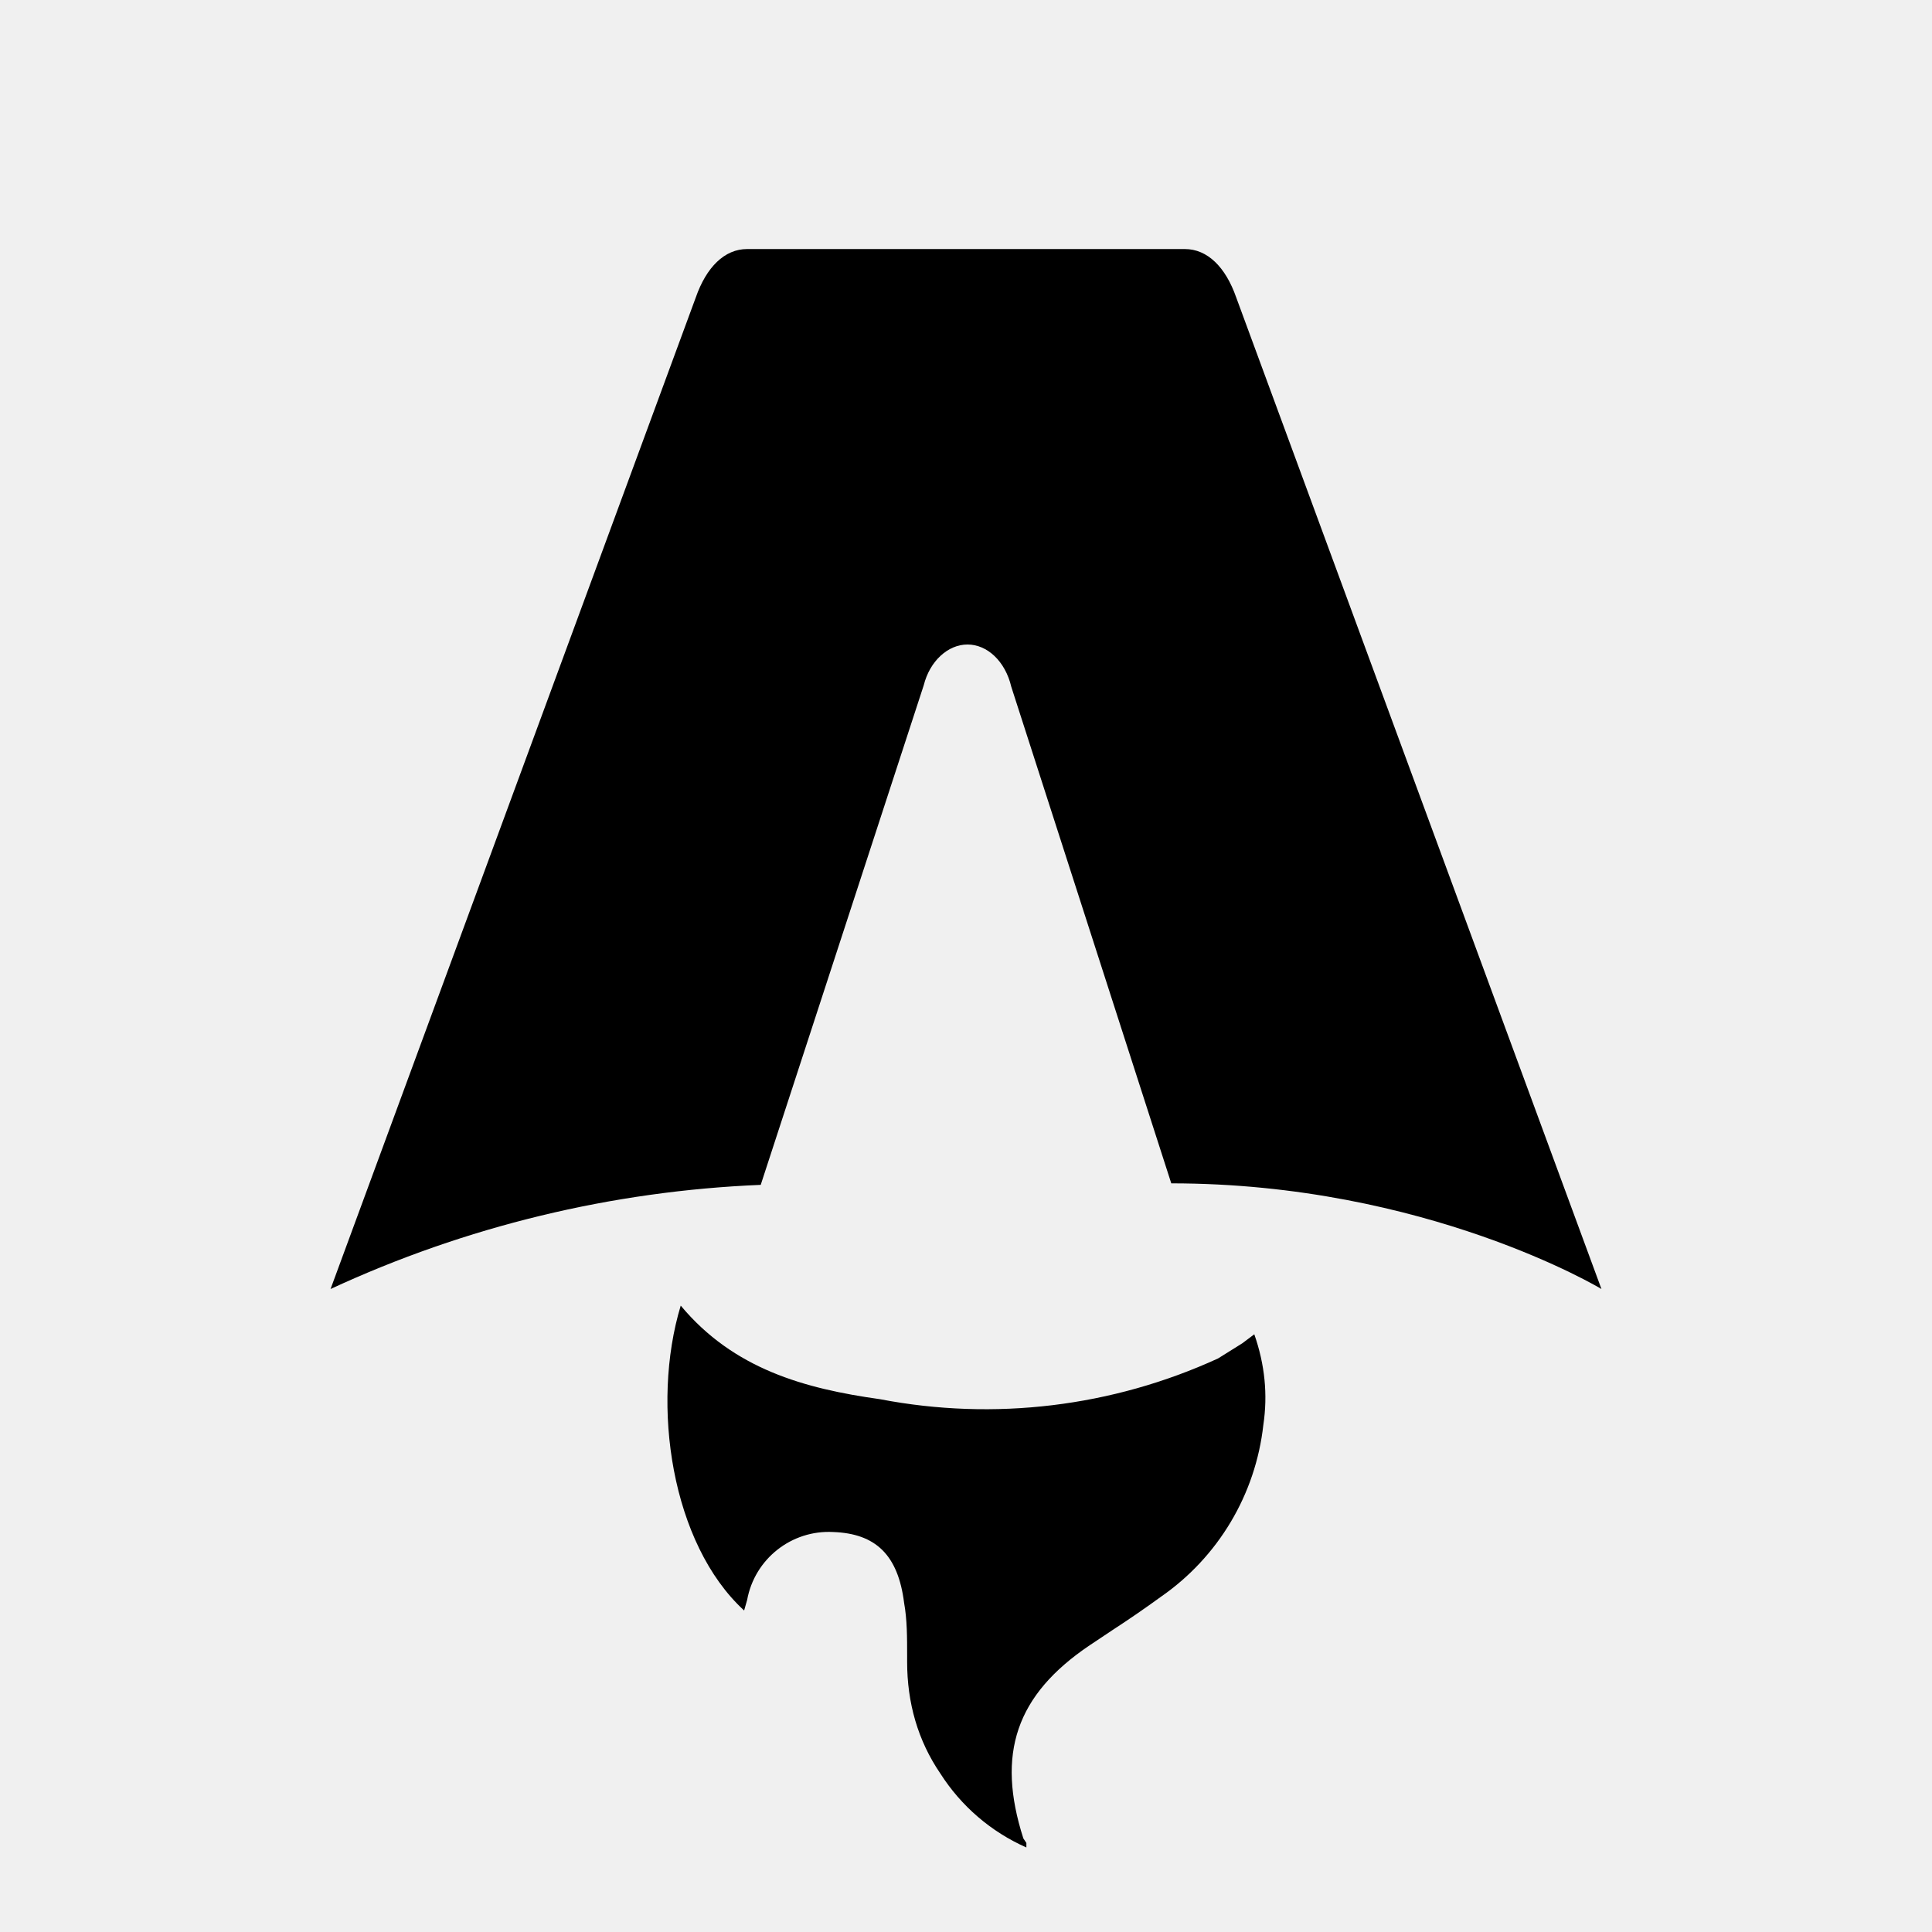
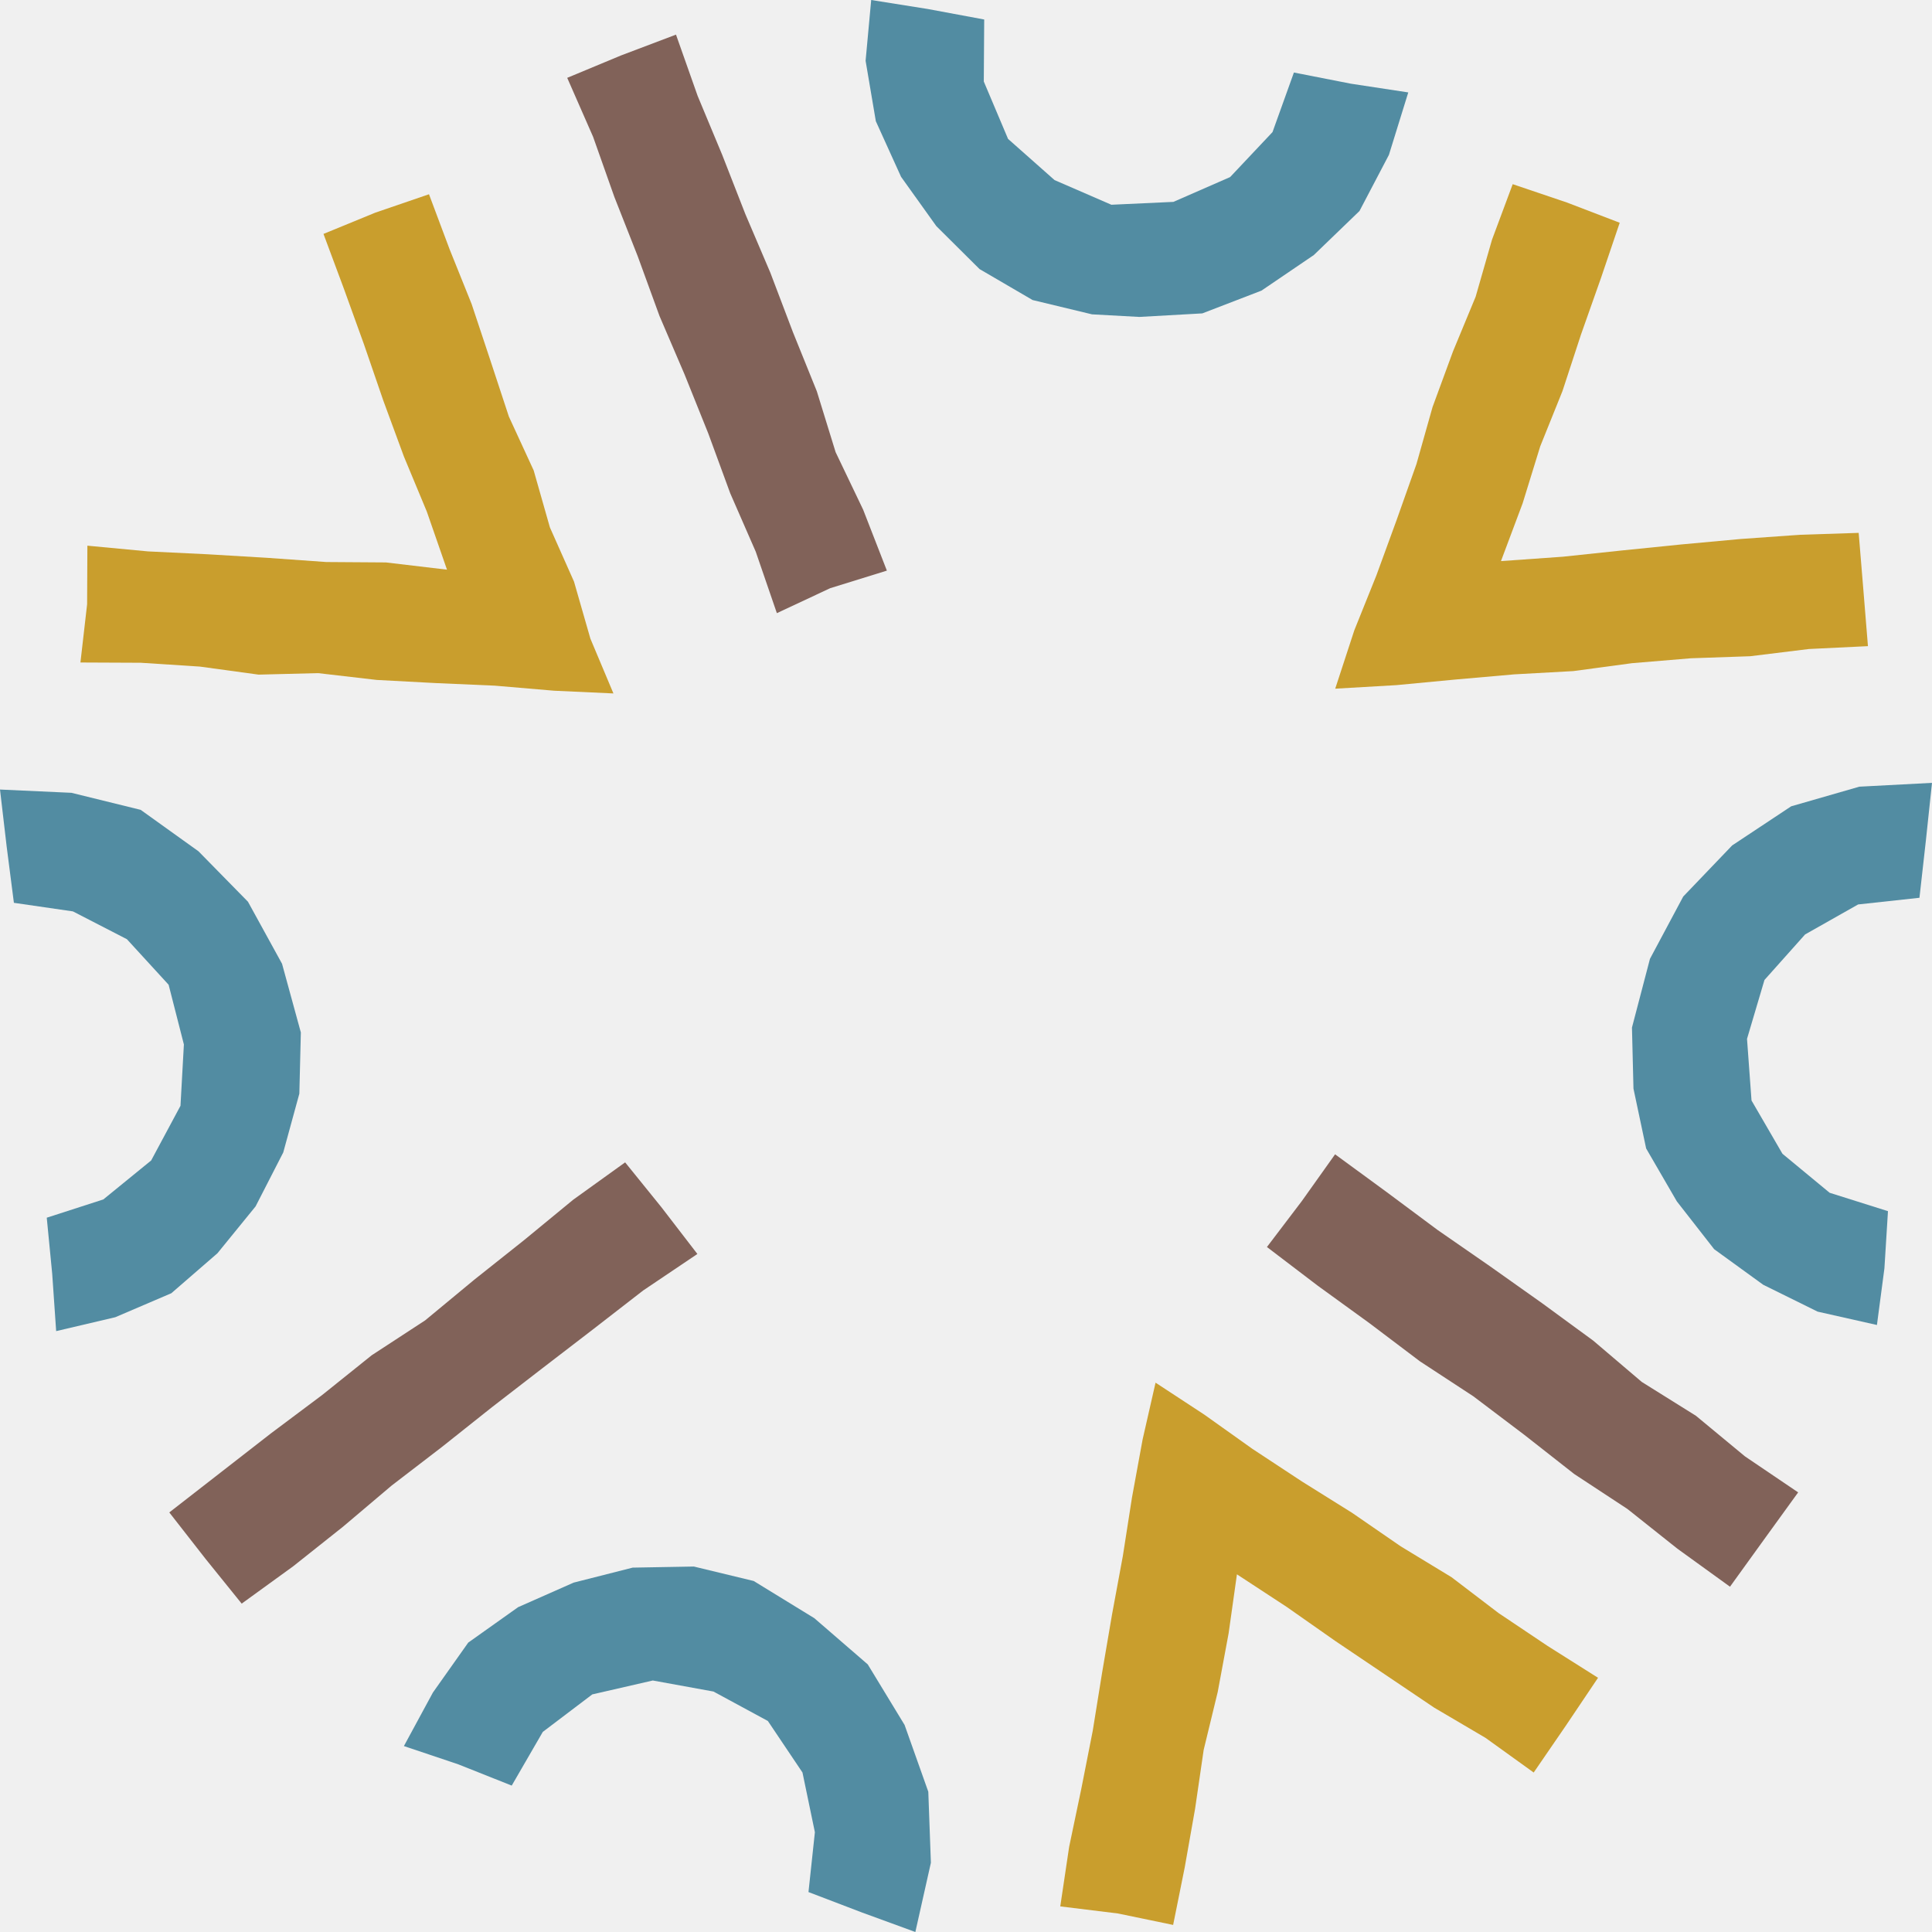
- <svg xmlns="http://www.w3.org/2000/svg" fill="none" viewBox="0 0 128 128">
-   <path d="M50.4 78.5a75.1 75.1 0 0 0-28.5 6.9l24.2-65.7c.7-2 1.9-3.2 3.4-3.2h29c1.5 0 2.7 1.2 3.4 3.2l24.2 65.7s-11.6-7-28.5-7L67 45.5c-.4-1.7-1.6-2.8-2.9-2.8-1.3 0-2.5 1.1-2.9 2.7L50.4 78.5Zm-1.1 28.2Zm-4.2-20.2c-2 6.6-.6 15.8 4.2 20.2a17.5 17.5 0 0 1 .2-.7 5.5 5.5 0 0 1 5.7-4.5c2.8.1 4.3 1.5 4.7 4.7.2 1.1.2 2.3.2 3.5v.4c0 2.7.7 5.2 2.2 7.4a13 13 0 0 0 5.7 4.9v-.3l-.2-.3c-1.8-5.6-.5-9.5 4.4-12.8l1.5-1a73 73 0 0 0 3.2-2.2 16 16 0 0 0 6.8-11.4c.3-2 .1-4-.6-6l-.8.6-1.6 1a37 37 0 0 1-22.4 2.7c-5-.7-9.7-2-13.2-6.2Z" />
-   <style>
-         path { fill: #000; }
-         @media (prefers-color-scheme: dark) {
-             path { fill: #FFF; }
-         }
-     </style>
+ <svg xmlns="http://www.w3.org/2000/svg" width="256" height="256" viewBox="0 0 256 256" fill="none">
+   <path d="M117.515 75.61L114.372 67.536L110.724 59.914L108.231 51.84L105.07 44.019L102.072 36.125L98.766 28.377L95.696 20.519L92.445 12.716L89.573 4.588L82.275 7.352L75.159 10.314L78.591 18.135L81.408 26.101L84.497 33.94L87.387 41.869L90.71 49.618L93.853 57.439L96.762 65.369L100.139 73.1L102.939 81.246L110.001 77.94L117.515 75.61Z" fill="#816259" />
+   <path d="M82.834 154.02L75.953 158.969L69.432 164.333L62.839 169.571L56.337 174.954L49.256 179.578L42.681 184.852L35.926 189.91L29.261 195.094L22.433 200.405L27.256 206.582L32.024 212.488L38.852 207.539L45.445 202.301L51.893 196.846L58.576 191.716L65.187 186.46L71.852 181.312L78.554 176.165L85.219 170.998L92.407 166.158L87.639 159.962L82.834 154.02Z" fill="#816259" />
+   <path d="M167.875 165.235L174.612 170.365L181.439 175.314L188.159 180.39L195.221 185.014L201.959 190.108L208.588 195.31L215.65 199.952L222.261 205.208L229.233 210.247L233.767 203.962L238.265 197.748L231.22 192.98L224.718 187.597L217.547 183.117L211.116 177.645L204.307 172.659L197.425 167.782L190.489 162.978L183.716 157.938L176.906 152.953L172.499 159.148L167.875 165.235Z" fill="#816259" />
+   <path d="M56.844 25.739L49.727 28.178L42.863 30.995L45.554 38.221L48.228 45.626L50.793 53.086L53.52 60.492L56.555 67.789L59.228 75.484L51.136 74.526L43.243 74.472L35.367 73.912L27.492 73.443L19.617 73.063L11.579 72.305L11.543 80.072L10.658 87.784L18.659 87.82L26.481 88.326L34.265 89.392L42.141 89.193L49.926 90.096L57.747 90.512L65.586 90.855L73.407 91.523L81.283 91.885L78.23 84.623L76.062 77.073L72.865 69.884L70.716 62.334L67.429 55.199L64.972 47.739L62.498 40.298L59.571 33.019L56.844 25.739Z" fill="#C99E2D" />
+   <path d="M140.491 252.607L148.132 253.546L155.447 255.063L156.982 247.44L158.355 239.674L159.493 231.87L161.354 224.194L162.798 216.427L163.9 208.606L170.493 212.923L176.96 217.457L183.498 221.864L190.037 226.271L196.847 230.281L203.222 234.869L207.485 228.655L211.748 222.315L205.083 218.107L198.563 213.736L192.331 208.985L185.612 204.903L179.163 200.46L172.516 196.305L165.959 191.988L159.565 187.437L153.117 183.21L151.401 190.742L149.992 198.437L148.782 206.186L147.355 213.898L146.036 221.629L144.79 229.36L143.273 237.054L141.665 244.731L140.491 252.607Z" fill="#C99E2D" />
+   <path d="M247.512 85.618L246.898 78.068L246.284 70.608L238.499 70.861L230.623 71.421L222.766 72.143L214.927 72.938L207.07 73.769L198.887 74.347L201.759 66.688L204.089 59.138L207.034 51.823L209.49 44.327L212.127 36.867L214.62 29.516L207.648 26.842L200.441 24.404L197.695 31.773L195.528 39.324L192.529 46.566L189.82 53.936L187.689 61.486L185.07 68.874L182.378 76.243L179.452 83.523L176.923 91.254L185.033 90.784L192.836 90.043L200.64 89.357L208.461 88.924L216.246 87.876L224.049 87.225L231.906 86.954L239.691 85.997L247.512 85.618Z" fill="#C99E2D" />
+   <path d="M150.967 41.995L159.312 41.526L167.151 38.509L174.087 33.795L180.138 27.961L184.04 20.519L186.604 12.246L179 11.09L171.45 9.609L168.614 17.503L162.997 23.463L155.483 26.75L147.264 27.13L139.732 23.861L133.573 18.406L130.358 10.801L130.412 2.583L122.934 1.192L115.438 -0L114.697 8.056L116.052 16.058L119.394 23.427L124.072 29.966L129.798 35.656L136.824 39.756L144.699 41.652L150.967 41.995Z" fill="#528CA2" />
+   <path d="M99.867 209.489L91.938 207.574L83.828 207.719L76.007 209.706L68.655 212.957L62.044 217.653L57.366 224.264L53.519 231.363L60.725 233.783L67.806 236.601L71.924 229.485L78.481 224.517L86.501 222.675L94.539 224.138L101.746 228.039L106.333 234.867L107.977 242.778L107.128 250.708L114.173 253.399L121.289 256L123.348 246.825L123.005 237.414L119.862 228.563L114.985 220.543L107.905 214.42L99.867 209.489Z" fill="#528CA2" />
+   <path d="M229.52 112.024L223.036 118.797L218.628 127.052L216.244 136.156L216.443 144.248L218.122 152.177L222.187 159.185L227.136 165.525L233.638 170.24L240.845 173.798L248.703 175.568L249.696 168.054L250.166 160.486L242.435 158.048L236.185 152.881L232.085 145.819L231.489 137.655L233.801 129.852L239.184 123.819L246.21 119.845L254.338 118.96L255.187 111.392L256 103.733L246.372 104.239L237.341 106.84L229.52 112.024Z" fill="#528CA2" />
+   <path d="M39.864 136.805L37.372 127.702L32.856 119.483L26.299 112.8L18.641 107.309L9.465 105.051L0 104.618L0.885 112.186L1.842 119.628L9.663 120.765L16.816 124.45L22.343 130.483L24.366 138.395L23.915 146.523L20.031 153.766L13.691 158.932L6.195 161.352L6.918 168.794L7.442 176.38L15.281 174.538L22.705 171.359L28.81 166.066L33.867 159.853L37.534 152.7L39.665 144.915L39.864 136.805Z" fill="#528CA2" />
</svg>
